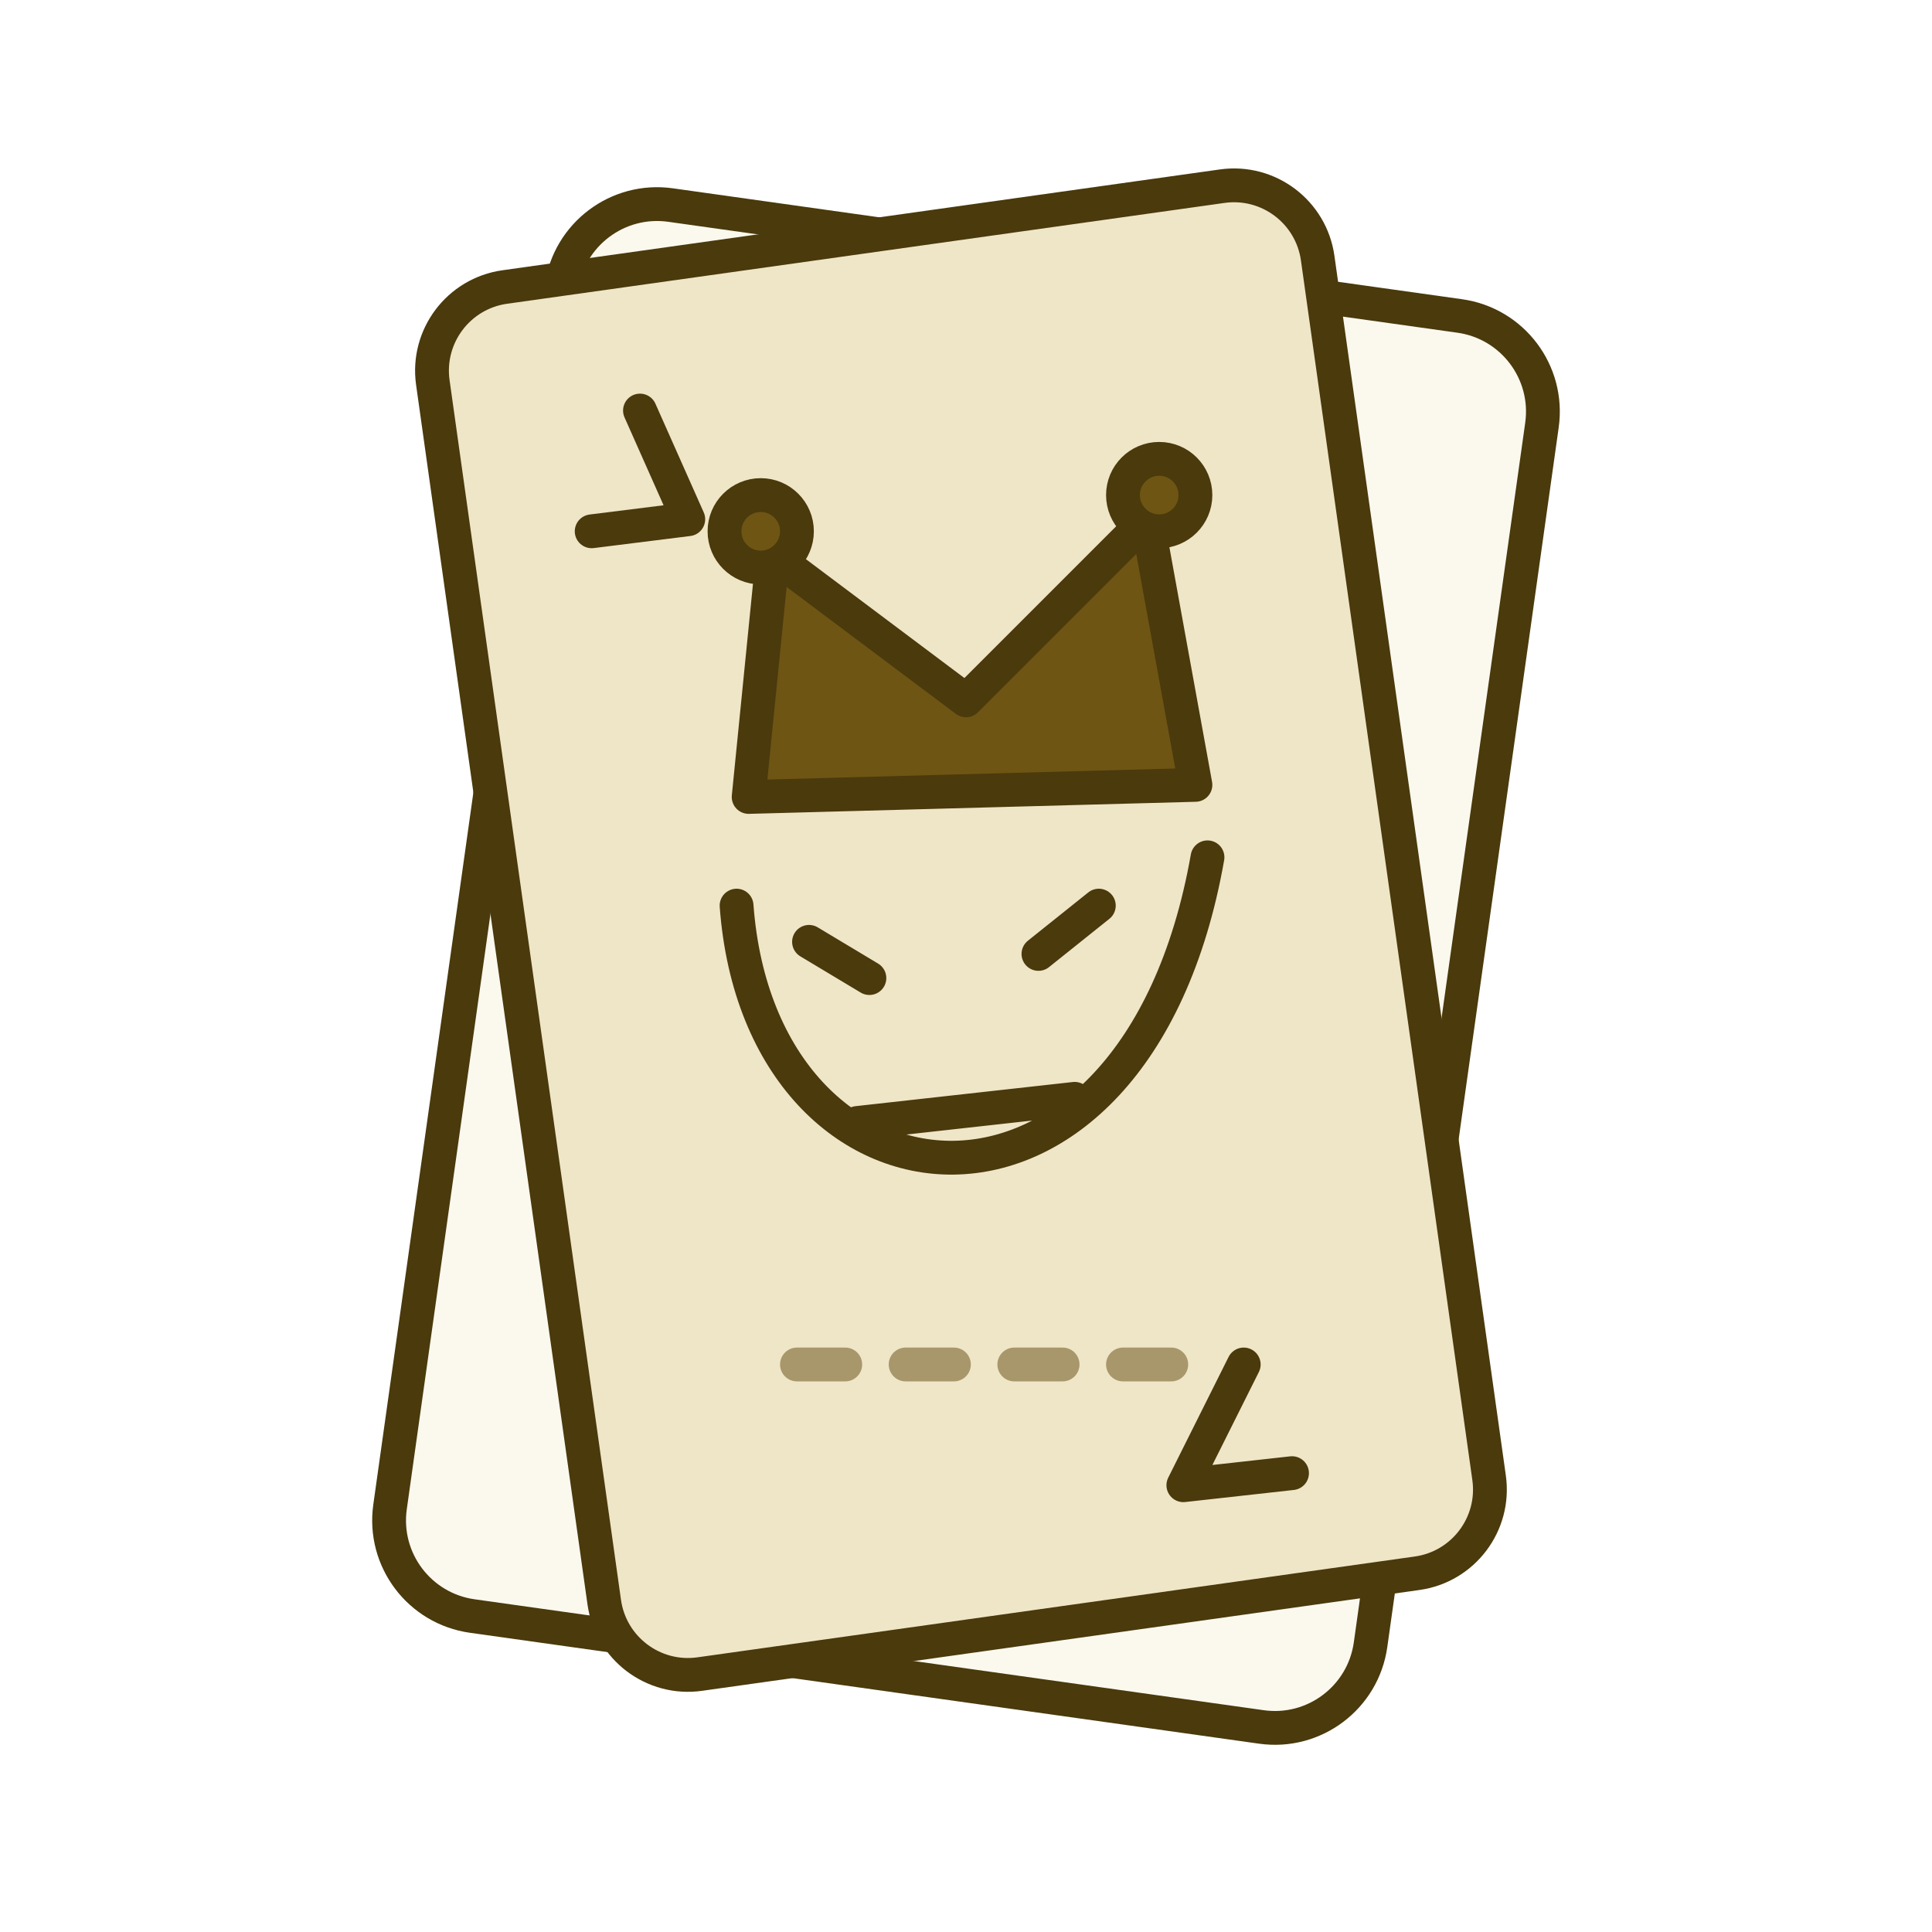
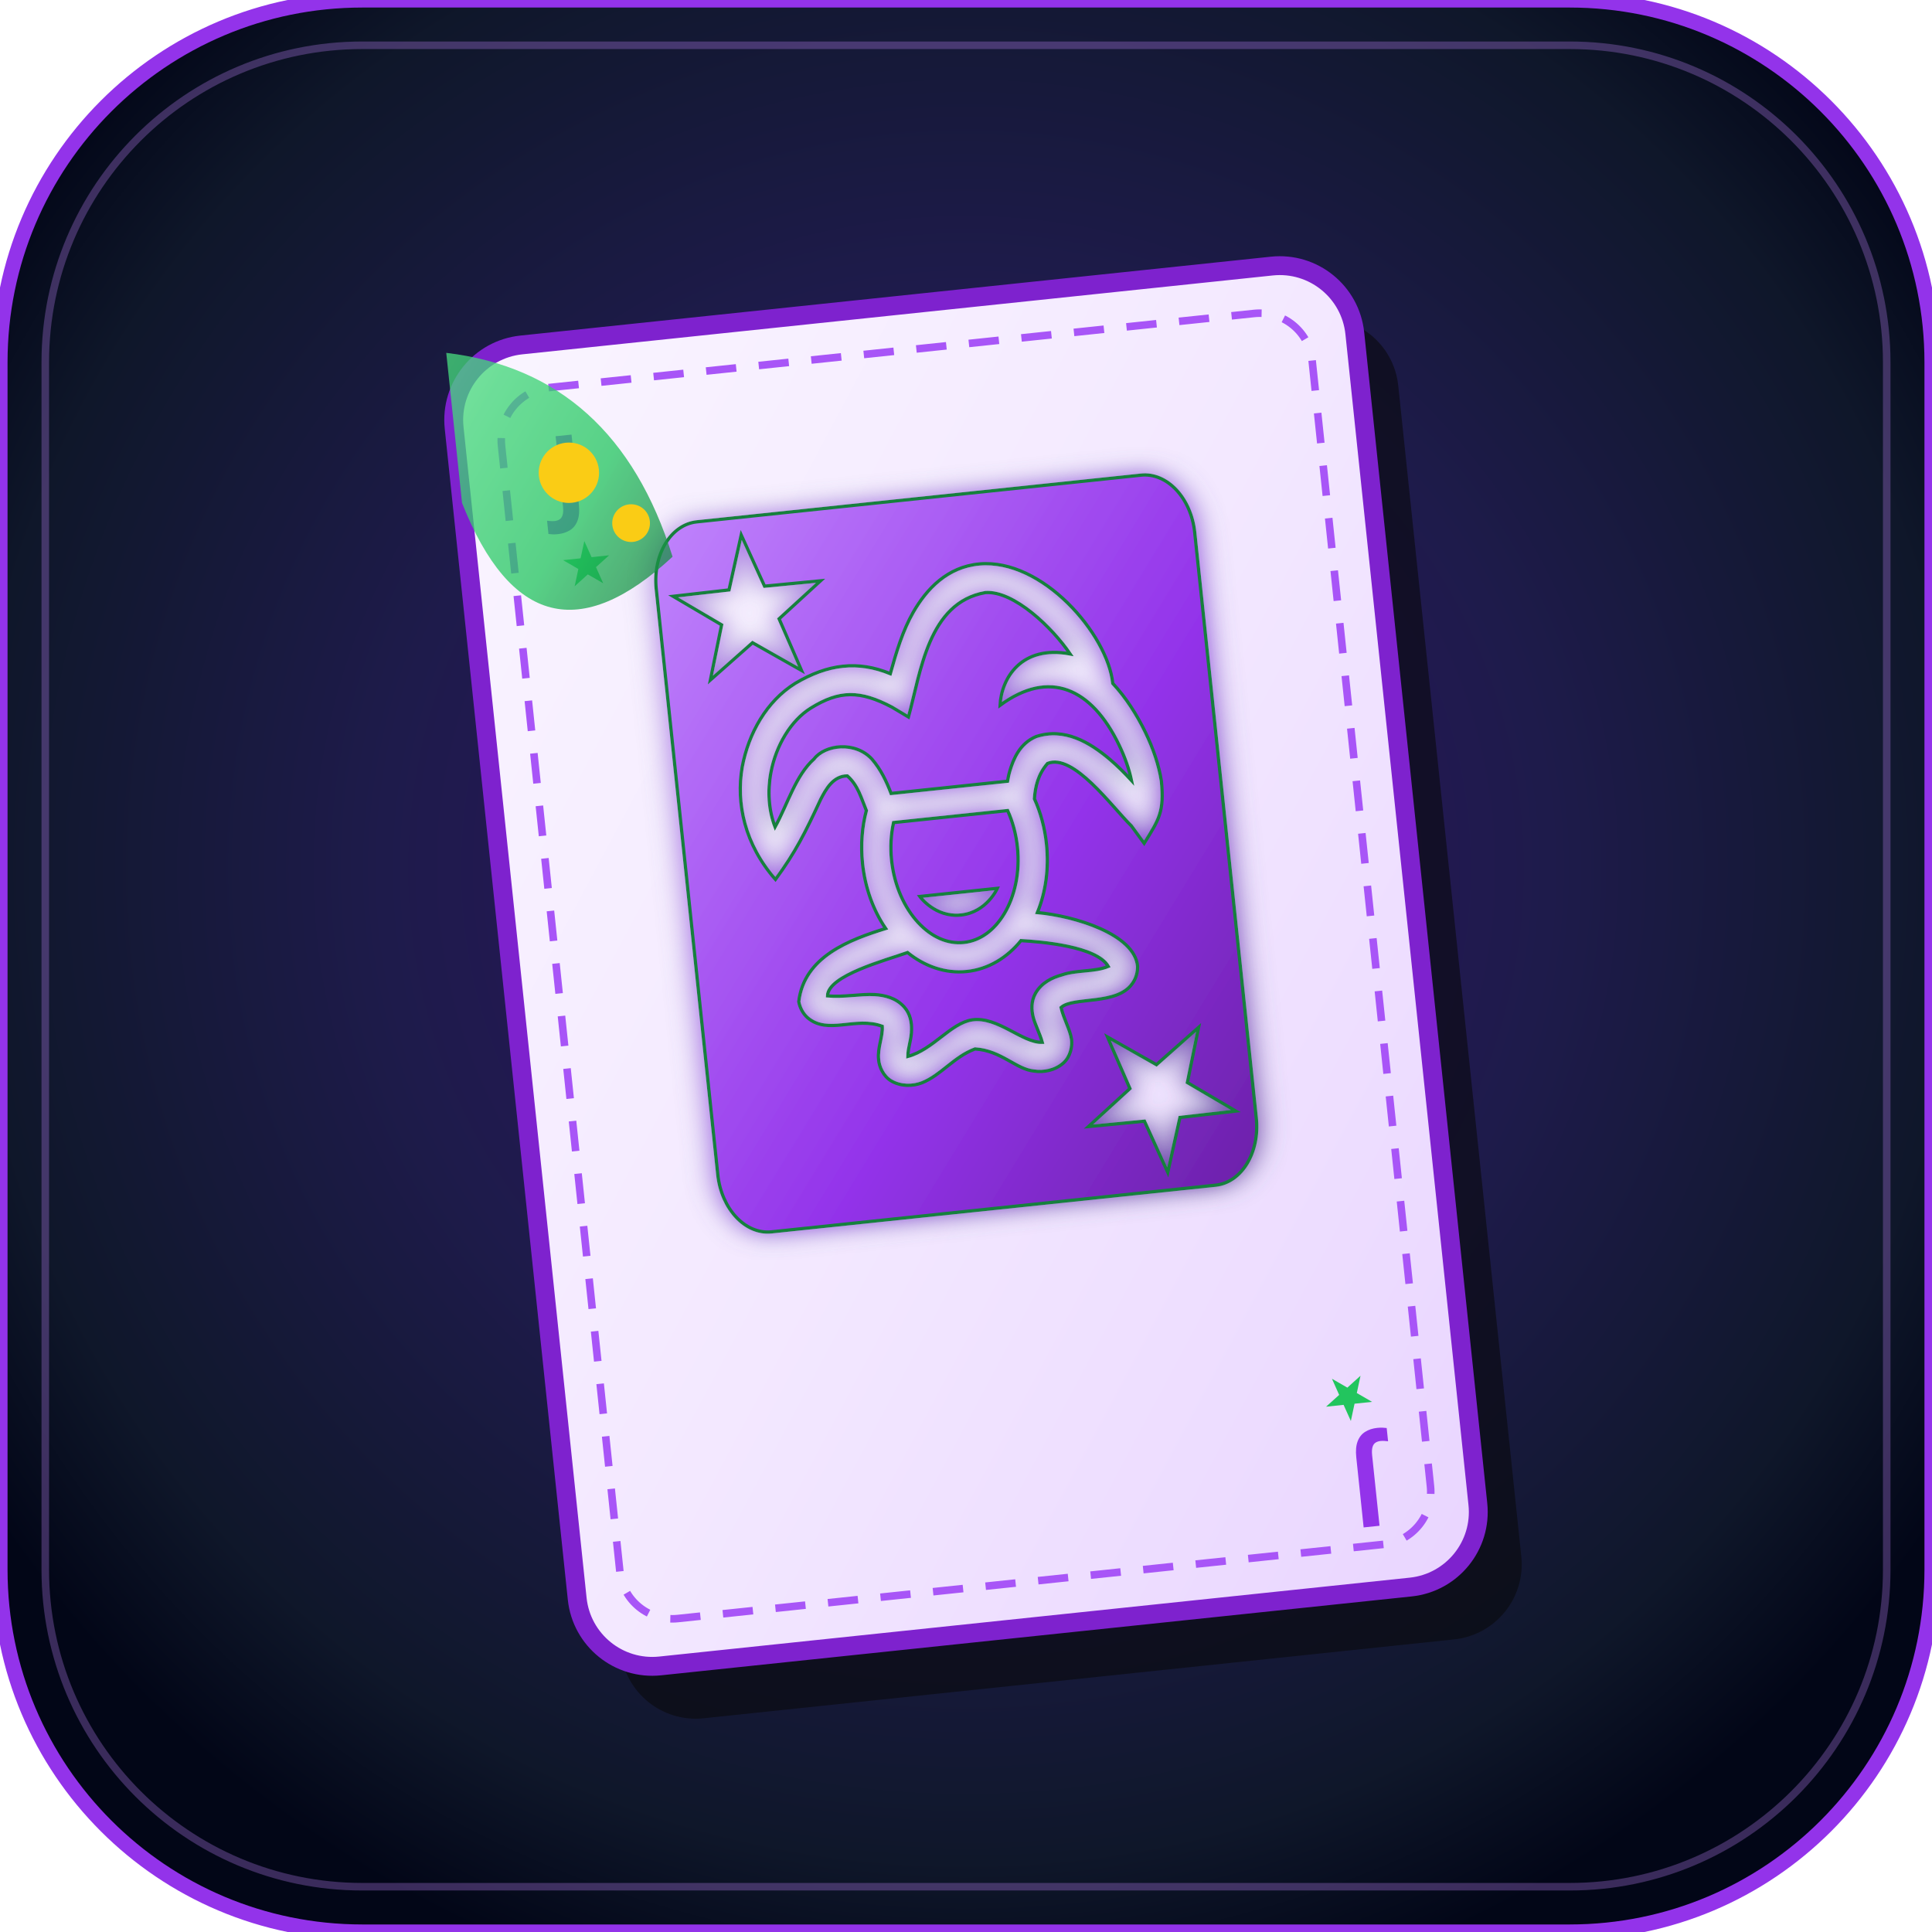
- <svg xmlns="http://www.w3.org/2000/svg" viewBox="0 0 160 160" fill="none" role="img" aria-labelledby="title">
-   <g stroke="#4A3A0C" stroke-width="2.8" stroke-linecap="round" stroke-linejoin="round">
-     <rect x="39" y="21" width="82" height="118" rx="8" fill="#FBF8EE" transform="rotate(8 80 80)" />
-     <rect x="43" y="19" width="74" height="116" rx="7" fill="#EFE6C8" transform="rotate(-8 80 80)" />
-     <path d="m62 66 2-20 16 12 15-15 4 22-37 1Z" fill="#6E5514" />
-     <circle cx="63" cy="44" r="3" fill="#6E5514" />
-     <circle cx="96" cy="41" r="3" fill="#6E5514" />
-     <path d="M61 75c2 27 33 30 39-4M67 78l5 3m14-2 5-4M71 93l18-2M53 34l4 9-8 1m54 69-5 10 9-1" />
-     <path d="M66 113h4m5 0h4m5 0h4m5 0h4" stroke="#A8976B" />
+ <svg xmlns="http://www.w3.org/2000/svg" viewBox="0 0 512 512" width="100%" height="100%">
+   <defs>
+     <radialGradient id="jokerBg" cx="50%" cy="45%" r="60%">
+       <stop offset="0%" stop-color="#2E1065" />
+       <stop offset="50%" stop-color="#1E1B4B" />
+       <stop offset="85%" stop-color="#0F172A" />
+       <stop offset="100%" stop-color="#020617" />
+     </radialGradient>
+     <linearGradient id="cardParchment" x1="0%" y1="0%" x2="100%" y2="100%">
+       <stop offset="0%" stop-color="#FAF5FF" />
+       <stop offset="50%" stop-color="#F3E8FF" />
+       <stop offset="100%" stop-color="#E9D5FF" />
+     </linearGradient>
+     <linearGradient id="acidGreen" x1="0%" y1="0%" x2="100%" y2="100%">
+       <stop offset="0%" stop-color="#4ADE80" />
+       <stop offset="60%" stop-color="#22C55E" />
+       <stop offset="100%" stop-color="#15803D" />
+     </linearGradient>
+     <linearGradient id="jokerPurple" x1="0%" y1="0%" x2="100%" y2="100%">
+       <stop offset="0%" stop-color="#C084FC" />
+       <stop offset="60%" stop-color="#9333EA" />
+       <stop offset="100%" stop-color="#6B21A8" />
+     </linearGradient>
+     <filter id="purpleGlow" x="-20%" y="-20%" width="140%" height="140%">
+       <feGaussianBlur stdDeviation="8" result="blur" />
+       <feComposite in="SourceGraphic" in2="blur" operator="over" />
+     </filter>
+   </defs>
+   <rect width="512" height="512" rx="96" fill="url(#jokerBg)" stroke="#9333EA" stroke-width="4" />
+   <rect x="12" y="12" width="488" height="488" rx="84" fill="none" stroke="#C084FC" stroke-opacity="0.3" stroke-width="2" />
+   <g transform="rotate(-6, 256, 256)">
+     <rect x="136" y="80" width="240" height="352" rx="20" fill="#09090B" opacity="0.6" transform="translate(10, 15)" />
+     <rect x="136" y="80" width="240" height="352" rx="20" fill="url(#cardParchment)" stroke="#7E22CE" stroke-width="5" />
+     <rect x="148" y="92" width="216" height="328" rx="14" fill="none" stroke="#A855F7" stroke-width="2" stroke-dasharray="8 6" />
+     <text x="160" y="125" font-size="28" font-family="sans-serif" font-weight="900" fill="#9333EA">J</text>
+     <text x="160" y="145" font-size="16" font-family="sans-serif" font-weight="900" fill="#22C55E">★</text>
+     <text x="352" y="395" font-size="28" font-family="sans-serif" font-weight="900" fill="#9333EA" transform="rotate(180, 352, 395)">J</text>
+     <text x="352" y="415" font-size="16" font-family="sans-serif" font-weight="900" fill="#22C55E" transform="rotate(180, 352, 395)">★</text>
+     <g transform="translate(146, 116) scale(0.43)" filter="url(#purpleGlow)">
+       <path d="M119.436 36c-16.126 0-29.2 17.237-29.2 38.5v363c0 21.263 13.074 38.5 29.2 38.5h275.298c16.126 0 29.198-17.237 29.198-38.5v-363c0-21.263-13.072-38.5-29.198-38.5zm26.369 10.951 11.002 32.856 34.648.312-27.848 20.617 10.41 33.05-28.212-20.114-28.215 20.113L128 100.736 100.152 80.12l34.649-.312zM363.979 161.84c7.127 9.459 12.739 20.689 16.832 32.04 3.8 10.544 6.197 21.211 6.668 31.02-.163 19.015-3.915 23.274-14.557 36.934l-6.703-11.48c-10.85-13.106-30.779-48.4-47.383-43.672-6.521 6.11-8.996 13.37-10.313 20.802 2.898 8.8 4.477 18.43 4.477 28.516 0 15.293-3.615 29.54-9.996 41.416 22.643 4.537 57.927 19.332 57.973 39.223-.27 3.783-1.835 7.68-4.362 10.42-10.743 12.528-36.958 4.125-45.2 10.072.796 6.947 4.112 14.118 4.355 20.174.136 4.36-1.768 10.58-6.508 13.996-5.67 4.087-12.968 4.551-18.52 3.045C279.94 392.226 272 379.649 256 377c-13.544 3.491-22.412 13.87-34.742 17.346-5.552 1.506-12.85 1.042-18.52-3.045-4.74-3.417-6.644-9.636-6.508-13.996-.058-7.142 4.107-13.794 4.356-20.174-15.741-7.788-33.816 1.97-45.201-10.072-2.527-2.74-4.093-6.637-4.362-10.42 6.146-27.341 35.374-34.684 57.973-39.223C202.615 285.54 199 271.293 199 256c0-11.489 2.047-22.385 5.764-32.135-2.357-7.923-3.441-15.988-9.438-22.441-8.758-.925-14.079 6.897-17.842 12.63-11.683 19.5-18.718 30.606-32.88 46.192-16.604-23.4-19.314-49.29-13.157-70.988 6.065-20.331 19.17-38.798 37.926-47.924 21.216-9.766 39.872-10.03 58.885.203 5.163-13.053 10.4-25.65 18.035-36.209 9.625-13.31 23.8-25.631 43.707-25.295 38.8.656 73.993 51.156 73.979 81.807zm-72.22-63.893c-35.759 2.409-44.771 44.746-55.189 71.29l-9.447-7.087c-18.428-12.31-31.076-13.732-49.875-4.63-12.924 6.288-23.701 20.62-28.553 36.882-3.38 11.329-3.765 23.225-.949 33.645 9.45-13.549 15.806-30.08 28.317-39.178 7.486-7.975 26.27-8.498 35.45 3.897 4.838 7.02 7.437 14.54 9.5 22.234h72.165c.592-1.944 1.067-3.762 2.017-6.033 2.956-7.064 7.765-16.266 18.395-19.504 18.09-3.862 32.494 7.106 43.498 18.514 4.517 4.717 8.492 9.696 12.098 14.517-.69-6.798-2.477-14.651-5.31-22.508-13.127-36.707-37.889-51.031-70.386-32.011 2.556-16.423 16.87-35.72 46.25-26.962-9.094-17.135-30.355-42.471-47.98-43.066zM220.644 233c-2.31 6.965-3.643 14.753-3.643 23 0 15.85 4.892 30.032 12.26 39.855C236.628 305.68 245.988 311 256 311s19.372-5.32 26.74-15.145C290.108 286.032 295 271.85 295 256c0-8.247-1.334-16.035-3.643-23zM232 280h48s-8 14-24 14-24-14-24-14zm-11.14 33.566c-13.86 3.34-50.369 8.9-51.842 21.42 9.621 1.947 20.446.838 28.998 2.235 5.993 1.018 12.82 3.323 17.285 9.517 3.375 4.683 3.577 10.103 3.037 14.21-.543 5.89-3.317 10.557-3.975 16.32 15.955-2.59 28.264-17.532 41.637-18.268 16-.702 29.313 17.402 41.637 18.268-.893-5.59-3.262-11.158-3.975-16.32-.54-4.107-.338-9.527 3.037-14.21 4.465-6.194 11.292-8.5 17.285-9.517 9.742-2.229 19.975.396 28.998-2.235-5.77-13.125-39.813-19.454-51.841-21.42C281.665 323.01 269.45 329 256 329c-13.452 0-25.665-5.991-35.14-15.434zm117.122 64.649 28.213 20.113 28.215-20.113L384 411.264l27.848 20.617-34.649.312-11.004 32.856-11.002-32.856-34.648-.312 27.848-20.617z" fill="url(#jokerPurple)" stroke="#15803D" stroke-width="2" />
+     </g>
+     <path d="M136 80 Q 180 90 190 140 Q 150 170 136 120 Z" fill="url(#acidGreen)" opacity="0.75" />
+     <circle cx="165" cy="115" r="8" fill="#FACC15" />
+     <circle cx="180" cy="130" r="5" fill="#FACC15" />
  </g>
</svg>
